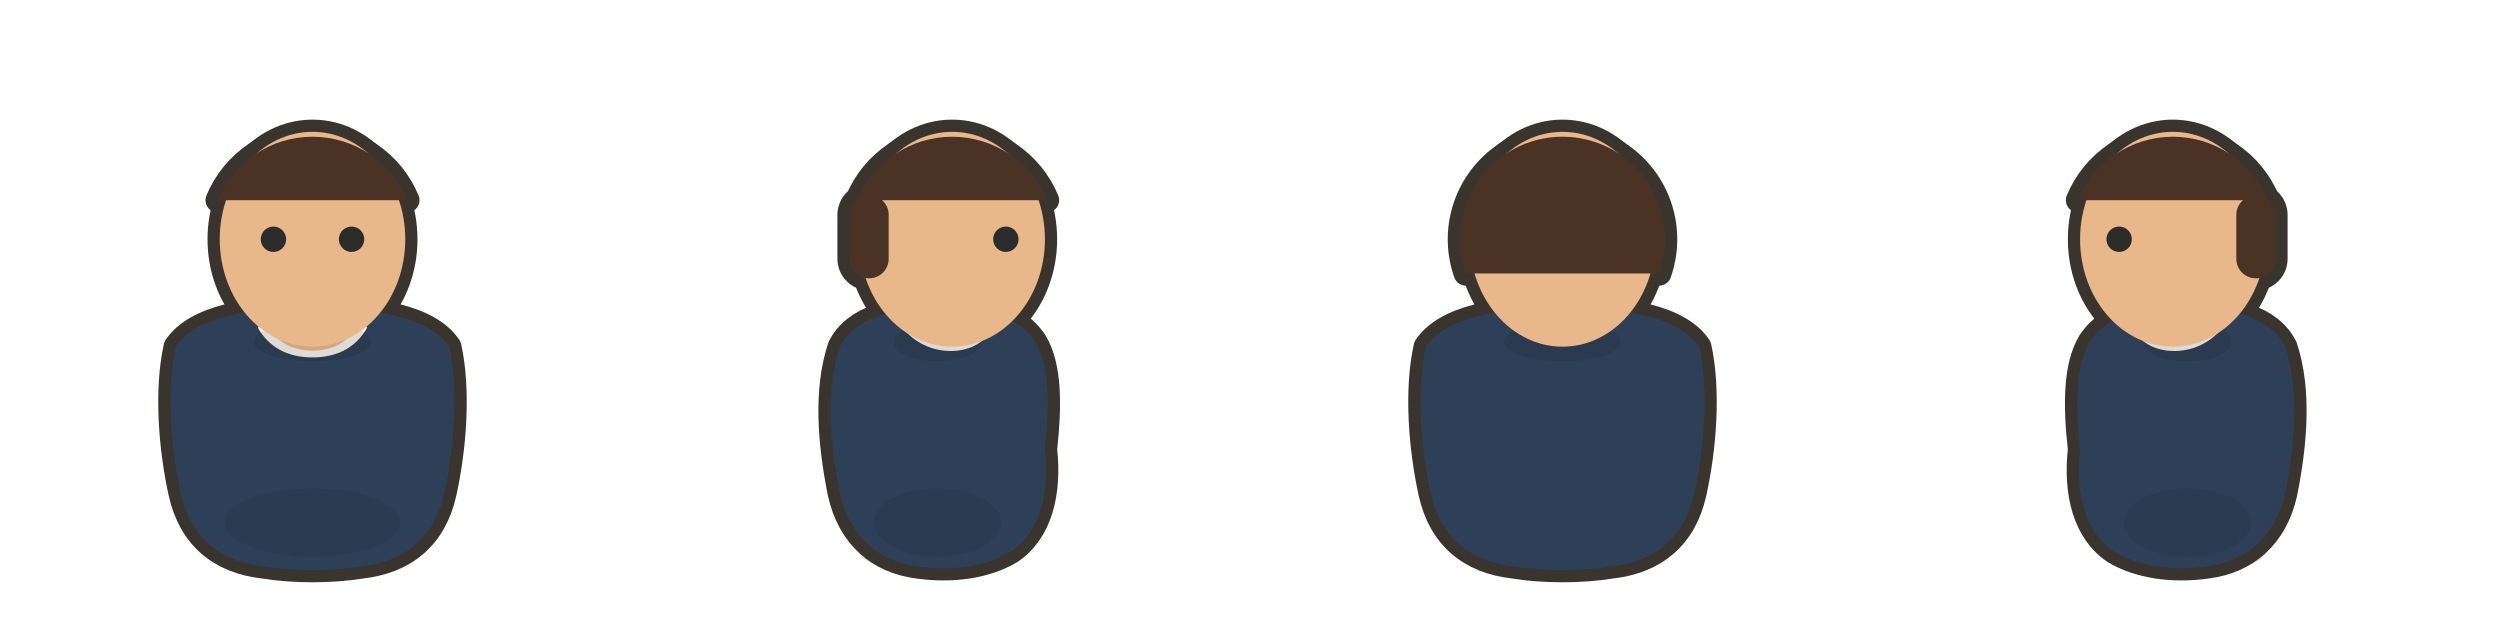
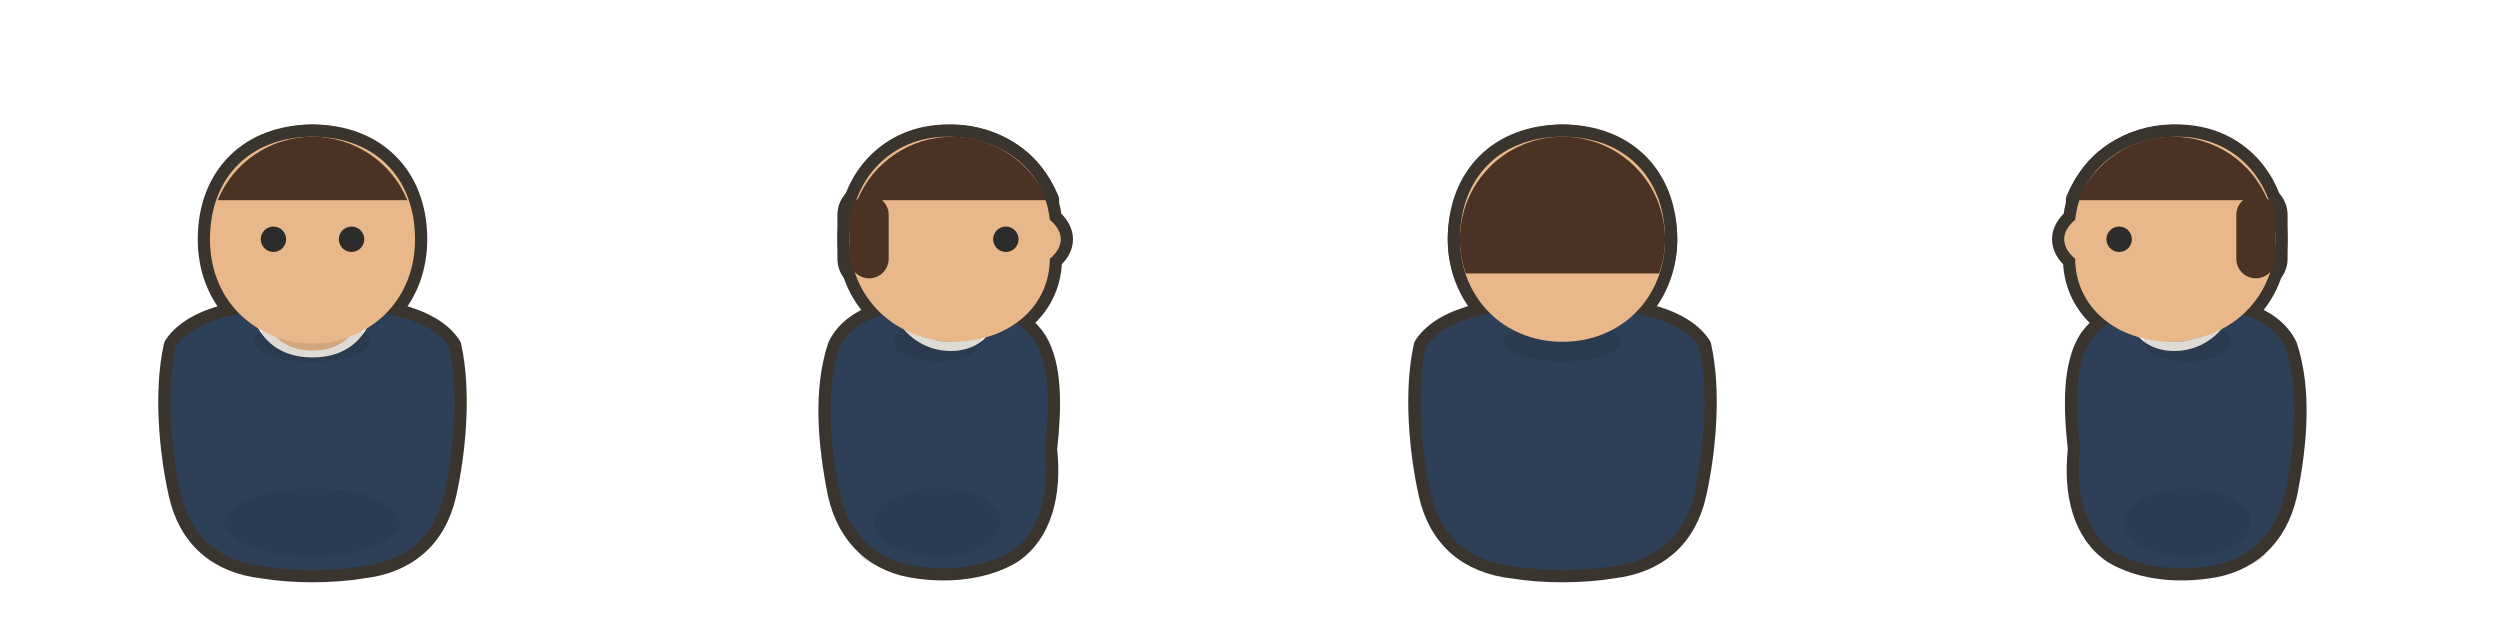
<svg xmlns="http://www.w3.org/2000/svg" viewBox="0 0 512 128" width="512" height="128">
  <g transform="translate(0 0)">
    <path d="M 48 113 a 16 4.5 0 1 0 32 0 a 16 4.5 0 1 0 -32 0 Z" fill="#000000" opacity="0.12" />
    <g transform="translate(64 0) scale(1 1) translate(-64 0)">
      <g transform="translate(64 87)">
        <path d="M 0 -24 C -13 -24 -24 -22 -28 -16 C -30 -7 -29 5 -27 14 C -25 23 -19 28 -10 29 C -4 30 4 30 10 29 C 19 28 25 23 27 14 C 29 5 30 -7 28 -16 C 24 -22 13 -24 0 -24 Z" fill="#3A342E" stroke="#3A342E" stroke-width="5" stroke-linejoin="round" stroke-linecap="round" />
      </g>
    </g>
    <g transform="translate(64 63) scale(1) translate(-64 -63)">
      <g transform="translate(64 49)">
-         <path d="M -19 0 a 19 22 0 1 0 38 0 a 19 22 0 1 0 -38 0 Z" fill="#3A342E" stroke="#3A342E" stroke-width="5" stroke-linejoin="round" stroke-linecap="round" />
+         <path d="M0-21C12.7-21 21-12.7 21 0 21 10.8 14.2 18.9 4 21 2 21.4-2 21.4-4 21-14.2 18.9-21 10.8-21 0-21-12.7-12.7-21 0-21Z" fill="#3A342E" stroke="#3A342E" stroke-width="5" stroke-linejoin="round" stroke-linecap="round" />
      </g>
      <g transform="translate(64 49)">
        <path d="M -19.416 -8 A 21 21 0 0 1 19.416 -8 Z" fill="#3A342E" stroke="#3A342E" stroke-width="5" stroke-linejoin="round" stroke-linecap="round" />
      </g>
    </g>
    <g transform="translate(64 0) scale(1 1) translate(-64 0)">
      <g transform="translate(64 87)">
        <path d="M 0 -24 C -13 -24 -24 -22 -28 -16 C -30 -7 -29 5 -27 14 C -25 23 -19 28 -10 29 C -4 30 4 30 10 29 C 19 28 25 23 27 14 C 29 5 30 -7 28 -16 C 24 -22 13 -24 0 -24 Z" fill="#2E4057" />
        <path d="M -18 20 a 18 7 0 1 0 36 0 a 18 7 0 1 0 -36 0 Z" fill="#00000012" />
      </g>
      <g transform="translate(64 87)">
        <path d="M0-24C-4.8-24-9.6-22.5-11.2-19.9-8.9-15.8-5-13.8 0-13.8 5-13.8 8.9-15.8 11.2-19.9 9.6-22.5 4.8-24 0-24Z" fill="#F5F2EA" />
        <path d="M0-23.3C-4-23.3-7.6-22-8.8-19.6-6.7-16.5-3.6-15.2 0-15.2 3.6-15.2 6.7-16.5 8.8-19.6 7.6-22 4-23.3 0-23.3Z" fill="#E8B88A" />
      </g>
      <g transform="translate(64 87)">
        <path d="M -12 -17 a 12 4 0 1 0 24 0 a 12 4 0 1 0 -24 0 Z" fill="#00000018" />
      </g>
    </g>
    <g transform="translate(64 63) scale(1) translate(-64 -63)">
      <g transform="translate(64 49)">
-         <path d="M -19 0 a 19 22 0 1 0 38 0 a 19 22 0 1 0 -38 0 Z" fill="#E8B88A" />
-         <path d="M -10.6 0 a 2.6 2.6 0 1 0 5.2 0 a 2.6 2.6 0 1 0 -5.2 0 Z" fill="#2C2C2A" />
-         <path d="M 5.4 0 a 2.6 2.6 0 1 0 5.2 0 a 2.6 2.6 0 1 0 -5.2 0 Z" fill="#2C2C2A" />
+         <path d="M0-21C12.7-21 21-12.7 21 0 21 10.8 14.2 18.9 4 21 2 21.4-2 21.4-4 21-14.2 18.9-21 10.8-21 0-21-12.7-12.7-21 0-21Z" fill="#E8B88A" />
+         <path d="M-10.6 0C-10.6 1.436-9.436 2.6-8 2.6-6.564 2.6-5.4 1.436-5.4 0-5.4-1.436-6.564-2.6-8-2.6-9.436-2.6-10.6-1.436-10.6 0Z" fill="#2C2C2A" />
+         <path d="M5.4 0C5.4 0.929 5.896 1.787 6.7 2.252 7.504 2.716 8.496 2.716 9.3 2.252 10.104 1.787 10.6 0.929 10.6 0 10.6-0.929 10.104-1.787 9.3-2.252 8.496-2.716 7.504-2.716 6.7-2.252 5.896-1.787 5.4-0.929 5.4 0Z" fill="#2C2C2A" />
      </g>
      <g transform="translate(64 49)">
        <path d="M -19.416 -8 A 21 21 0 0 1 19.416 -8 Z" fill="#4A3325" />
      </g>
    </g>
  </g>
  <g transform="translate(128 0)">
    <path d="M 48 113 a 16 4.5 0 1 0 32 0 a 16 4.5 0 1 0 -32 0 Z" fill="#000000" opacity="0.12" />
    <g transform="translate(64 0) scale(1 1) translate(-64 0)">
      <g transform="translate(64 87)">
        <path d="M 0 -24 C -9 -24 -17 -22 -20 -16 C -23 -7 -22 4 -20 14 C -18 23 -12 28 -4 29 C 3 30 10 29 15 26 C 21 22 23 14 22 5 C 23 -4 23 -12 20 -17 C 16 -23 9 -24 0 -24 Z" fill="#3A342E" stroke="#3A342E" stroke-width="5" stroke-linejoin="round" stroke-linecap="round" />
      </g>
    </g>
    <g transform="translate(64 63) scale(1) translate(-64 -63)">
      <g transform="translate(67 49)">
-         <path d="M -19 0 a 19 22 0 1 0 38 0 a 19 22 0 1 0 -38 0 Z" fill="#3A342E" stroke="#3A342E" stroke-width="5" stroke-linejoin="round" stroke-linecap="round" />
+         <path d="M-1-21C10.8-21 19-13.7 20-4 23-1.5 23 1.5 20 4 20 13 12.8 20.5 1 21-11.7 21-21 12-21 0-21-12-12.7-21-1-21Z" fill="#3A342E" stroke="#3A342E" stroke-width="5" stroke-linejoin="round" stroke-linecap="round" />
      </g>
      <g transform="translate(67 49)">
        <path d="M -19.416 -8 A 21 21 0 0 1 19.416 -8 Z" fill="#3A342E" stroke="#3A342E" stroke-width="5" stroke-linejoin="round" stroke-linecap="round" />
        <path d="M -17 -9 h 0 a 4 4 0 0 1 4 4 v 9 a 4 4 0 0 1 -4 4 h 0 a 4 4 0 0 1 -4 -4 v -9 a 4 4 0 0 1 4 -4 Z" fill="#3A342E" stroke="#3A342E" stroke-width="5" stroke-linejoin="round" stroke-linecap="round" />
      </g>
    </g>
    <g transform="translate(64 0) scale(1 1) translate(-64 0)">
      <g transform="translate(64 87)">
        <path d="M 0 -24 C -9 -24 -17 -22 -20 -16 C -23 -7 -22 4 -20 14 C -18 23 -12 28 -4 29 C 3 30 10 29 15 26 C 21 22 23 14 22 5 C 23 -4 23 -12 20 -17 C 16 -23 9 -24 0 -24 Z" fill="#2E4057" />
        <path d="M -13 20 a 13 7 0 1 0 26 0 a 13 7 0 1 0 -26 0 Z" fill="#00000012" />
      </g>
      <g transform="translate(64 87)">
        <path d="M-1-24C-4.8-23.7-7-22-7.3-20-4.4-16.4-0.2-14.7 4.2-15.2 8-15.7 10.4-17.7 11.5-20.5 9.2-22.8 4.1-24.2-1-24Z" fill="#F5F2EA" />
        <path d="M-0.4-23.8C-3.5-23.5-5.2-22.2-5.4-20.4-3-17.8 0.1-16.7 3.6-17 6.4-17.3 8.3-18.7 9.1-20.6 7.3-22.2 3.3-23.7-0.4-23.8Z" fill="#E8B88A" />
      </g>
      <g transform="translate(64 87)">
        <path d="M -9 -17 a 9 4 0 1 0 18 0 a 9 4 0 1 0 -18 0 Z" fill="#00000018" />
      </g>
    </g>
    <g transform="translate(64 63) scale(1) translate(-64 -63)">
      <g transform="translate(67 49)">
-         <path d="M -19 0 a 19 22 0 1 0 38 0 a 19 22 0 1 0 -38 0 Z" fill="#E8B88A" />
-         <path d="M 8.4 0 a 2.6 2.6 0 1 0 5.2 0 a 2.6 2.6 0 1 0 -5.2 0 Z" fill="#2C2C2A" />
+         <path d="M-1-21C10.8-21 19-13.7 20-4 23-1.5 23 1.5 20 4 20 13 12.8 20.5 1 21-11.7 21-21 12-21 0-21-12-12.7-21-1-21Z" fill="#E8B88A" />
+         <path d="M8.4 0C8.4 0.929 8.896 1.787 9.7 2.252 10.504 2.716 11.496 2.716 12.3 2.252 13.104 1.787 13.6 0.929 13.6 0 13.6-0.929 13.104-1.787 12.3-2.252 11.496-2.716 10.504-2.716 9.7-2.252 8.896-1.787 8.4-0.929 8.4 0Z" fill="#2C2C2A" />
      </g>
      <g transform="translate(67 49)">
        <path d="M -19.416 -8 A 21 21 0 0 1 19.416 -8 Z" fill="#4A3325" />
        <path d="M -17 -9 h 0 a 4 4 0 0 1 4 4 v 9 a 4 4 0 0 1 -4 4 h 0 a 4 4 0 0 1 -4 -4 v -9 a 4 4 0 0 1 4 -4 Z" fill="#4A3325" />
      </g>
    </g>
  </g>
  <g transform="translate(256 0)">
    <path d="M 48 113 a 16 4.5 0 1 0 32 0 a 16 4.5 0 1 0 -32 0 Z" fill="#000000" opacity="0.12" />
    <g transform="translate(64 0) scale(1 1) translate(-64 0)">
      <g transform="translate(64 87)">
        <path d="M 0 -24 C -13 -24 -24 -22 -28 -16 C -30 -7 -29 5 -27 14 C -25 23 -19 28 -10 29 C -4 30 4 30 10 29 C 19 28 25 23 27 14 C 29 5 30 -7 28 -16 C 24 -22 13 -24 0 -24 Z" fill="#3A342E" stroke="#3A342E" stroke-width="5" stroke-linejoin="round" stroke-linecap="round" />
      </g>
    </g>
    <g transform="translate(64 63) scale(1) translate(-64 -63)">
      <g transform="translate(64 49)">
-         <path d="M -19 0 a 19 22 0 1 0 38 0 a 19 22 0 1 0 -38 0 Z" fill="#3A342E" stroke="#3A342E" stroke-width="5" stroke-linejoin="round" stroke-linecap="round" />
+         <path d="M0-21C12.7-21 21-12.7 21 0 21 11.8 12.2 21 0 21-12.2 21-21 11.8-21 0-21-12.7-12.7-21 0-21Z" fill="#3A342E" stroke="#3A342E" stroke-width="5" stroke-linejoin="round" stroke-linecap="round" />
      </g>
      <g transform="translate(64 49)">
        <path d="M -19.799 7 A 21 21 0 1 1 19.799 7 Z" fill="#3A342E" stroke="#3A342E" stroke-width="5" stroke-linejoin="round" stroke-linecap="round" />
      </g>
    </g>
    <g transform="translate(64 0) scale(1 1) translate(-64 0)">
      <g transform="translate(64 87)">
        <path d="M 0 -24 C -13 -24 -24 -22 -28 -16 C -30 -7 -29 5 -27 14 C -25 23 -19 28 -10 29 C -4 30 4 30 10 29 C 19 28 25 23 27 14 C 29 5 30 -7 28 -16 C 24 -22 13 -24 0 -24 Z" fill="#2E4057" />
      </g>
      <g transform="translate(64 87)">
        <path d="M -12 -17 a 12 4 0 1 0 24 0 a 12 4 0 1 0 -24 0 Z" fill="#00000018" />
      </g>
    </g>
    <g transform="translate(64 63) scale(1) translate(-64 -63)">
      <g transform="translate(64 49)">
-         <path d="M -19 0 a 19 22 0 1 0 38 0 a 19 22 0 1 0 -38 0 Z" fill="#E8B88A" />
+         <path d="M0-21C12.7-21 21-12.7 21 0 21 11.8 12.2 21 0 21-12.2 21-21 11.8-21 0-21-12.7-12.7-21 0-21Z" fill="#E8B88A" />
      </g>
      <g transform="translate(64 49)">
        <path d="M -19.799 7 A 21 21 0 1 1 19.799 7 Z" fill="#4A3325" />
      </g>
    </g>
  </g>
  <g transform="translate(384 0)">
    <path d="M 48 113 a 16 4.5 0 1 0 32 0 a 16 4.5 0 1 0 -32 0 Z" fill="#000000" opacity="0.12" />
    <g transform="translate(128 0) scale(-1 1)">
      <g transform="translate(64 0) scale(1 1) translate(-64 0)">
        <g transform="translate(64 87)">
          <path d="M 0 -24 C -9 -24 -17 -22 -20 -16 C -23 -7 -22 4 -20 14 C -18 23 -12 28 -4 29 C 3 30 10 29 15 26 C 21 22 23 14 22 5 C 23 -4 23 -12 20 -17 C 16 -23 9 -24 0 -24 Z" fill="#3A342E" stroke="#3A342E" stroke-width="5" stroke-linejoin="round" stroke-linecap="round" />
        </g>
      </g>
      <g transform="translate(64 63) scale(1) translate(-64 -63)">
        <g transform="translate(67 49)">
-           <path d="M -19 0 a 19 22 0 1 0 38 0 a 19 22 0 1 0 -38 0 Z" fill="#3A342E" stroke="#3A342E" stroke-width="5" stroke-linejoin="round" stroke-linecap="round" />
+           <path d="M-1-21C10.8-21 19-13.7 20-4 23-1.5 23 1.5 20 4 20 13 12.8 20.5 1 21-11.7 21-21 12-21 0-21-12-12.7-21-1-21Z" fill="#3A342E" stroke="#3A342E" stroke-width="5" stroke-linejoin="round" stroke-linecap="round" />
        </g>
        <g transform="translate(67 49)">
          <path d="M -19.416 -8 A 21 21 0 0 1 19.416 -8 Z" fill="#3A342E" stroke="#3A342E" stroke-width="5" stroke-linejoin="round" stroke-linecap="round" />
          <path d="M -17 -9 h 0 a 4 4 0 0 1 4 4 v 9 a 4 4 0 0 1 -4 4 h 0 a 4 4 0 0 1 -4 -4 v -9 a 4 4 0 0 1 4 -4 Z" fill="#3A342E" stroke="#3A342E" stroke-width="5" stroke-linejoin="round" stroke-linecap="round" />
        </g>
      </g>
      <g transform="translate(64 0) scale(1 1) translate(-64 0)">
        <g transform="translate(64 87)">
          <path d="M 0 -24 C -9 -24 -17 -22 -20 -16 C -23 -7 -22 4 -20 14 C -18 23 -12 28 -4 29 C 3 30 10 29 15 26 C 21 22 23 14 22 5 C 23 -4 23 -12 20 -17 C 16 -23 9 -24 0 -24 Z" fill="#2E4057" />
          <path d="M -13 20 a 13 7 0 1 0 26 0 a 13 7 0 1 0 -26 0 Z" fill="#00000012" />
        </g>
        <g transform="translate(64 87)">
          <path d="M-1-24C-4.8-23.7-7-22-7.3-20-4.4-16.4-0.2-14.7 4.2-15.2 8-15.7 10.4-17.7 11.5-20.5 9.2-22.8 4.1-24.2-1-24Z" fill="#F5F2EA" />
          <path d="M-0.4-23.8C-3.5-23.5-5.2-22.2-5.4-20.4-3-17.8 0.1-16.7 3.6-17 6.4-17.3 8.3-18.7 9.1-20.6 7.3-22.2 3.3-23.7-0.4-23.8Z" fill="#E8B88A" />
        </g>
        <g transform="translate(64 87)">
          <path d="M -9 -17 a 9 4 0 1 0 18 0 a 9 4 0 1 0 -18 0 Z" fill="#00000018" />
        </g>
      </g>
      <g transform="translate(64 63) scale(1) translate(-64 -63)">
        <g transform="translate(67 49)">
-           <path d="M -19 0 a 19 22 0 1 0 38 0 a 19 22 0 1 0 -38 0 Z" fill="#E8B88A" />
-           <path d="M 8.4 0 a 2.6 2.6 0 1 0 5.2 0 a 2.6 2.6 0 1 0 -5.2 0 Z" fill="#2C2C2A" />
+           <path d="M-1-21C10.8-21 19-13.7 20-4 23-1.5 23 1.5 20 4 20 13 12.8 20.5 1 21-11.7 21-21 12-21 0-21-12-12.7-21-1-21Z" fill="#E8B88A" />
+           <path d="M8.4 0C8.4 0.929 8.896 1.787 9.7 2.252 10.504 2.716 11.496 2.716 12.3 2.252 13.104 1.787 13.6 0.929 13.6 0 13.6-0.929 13.104-1.787 12.3-2.252 11.496-2.716 10.504-2.716 9.7-2.252 8.896-1.787 8.4-0.929 8.4 0Z" fill="#2C2C2A" />
        </g>
        <g transform="translate(67 49)">
          <path d="M -19.416 -8 A 21 21 0 0 1 19.416 -8 Z" fill="#4A3325" />
          <path d="M -17 -9 h 0 a 4 4 0 0 1 4 4 v 9 a 4 4 0 0 1 -4 4 h 0 a 4 4 0 0 1 -4 -4 v -9 a 4 4 0 0 1 4 -4 Z" fill="#4A3325" />
        </g>
      </g>
    </g>
  </g>
</svg>
